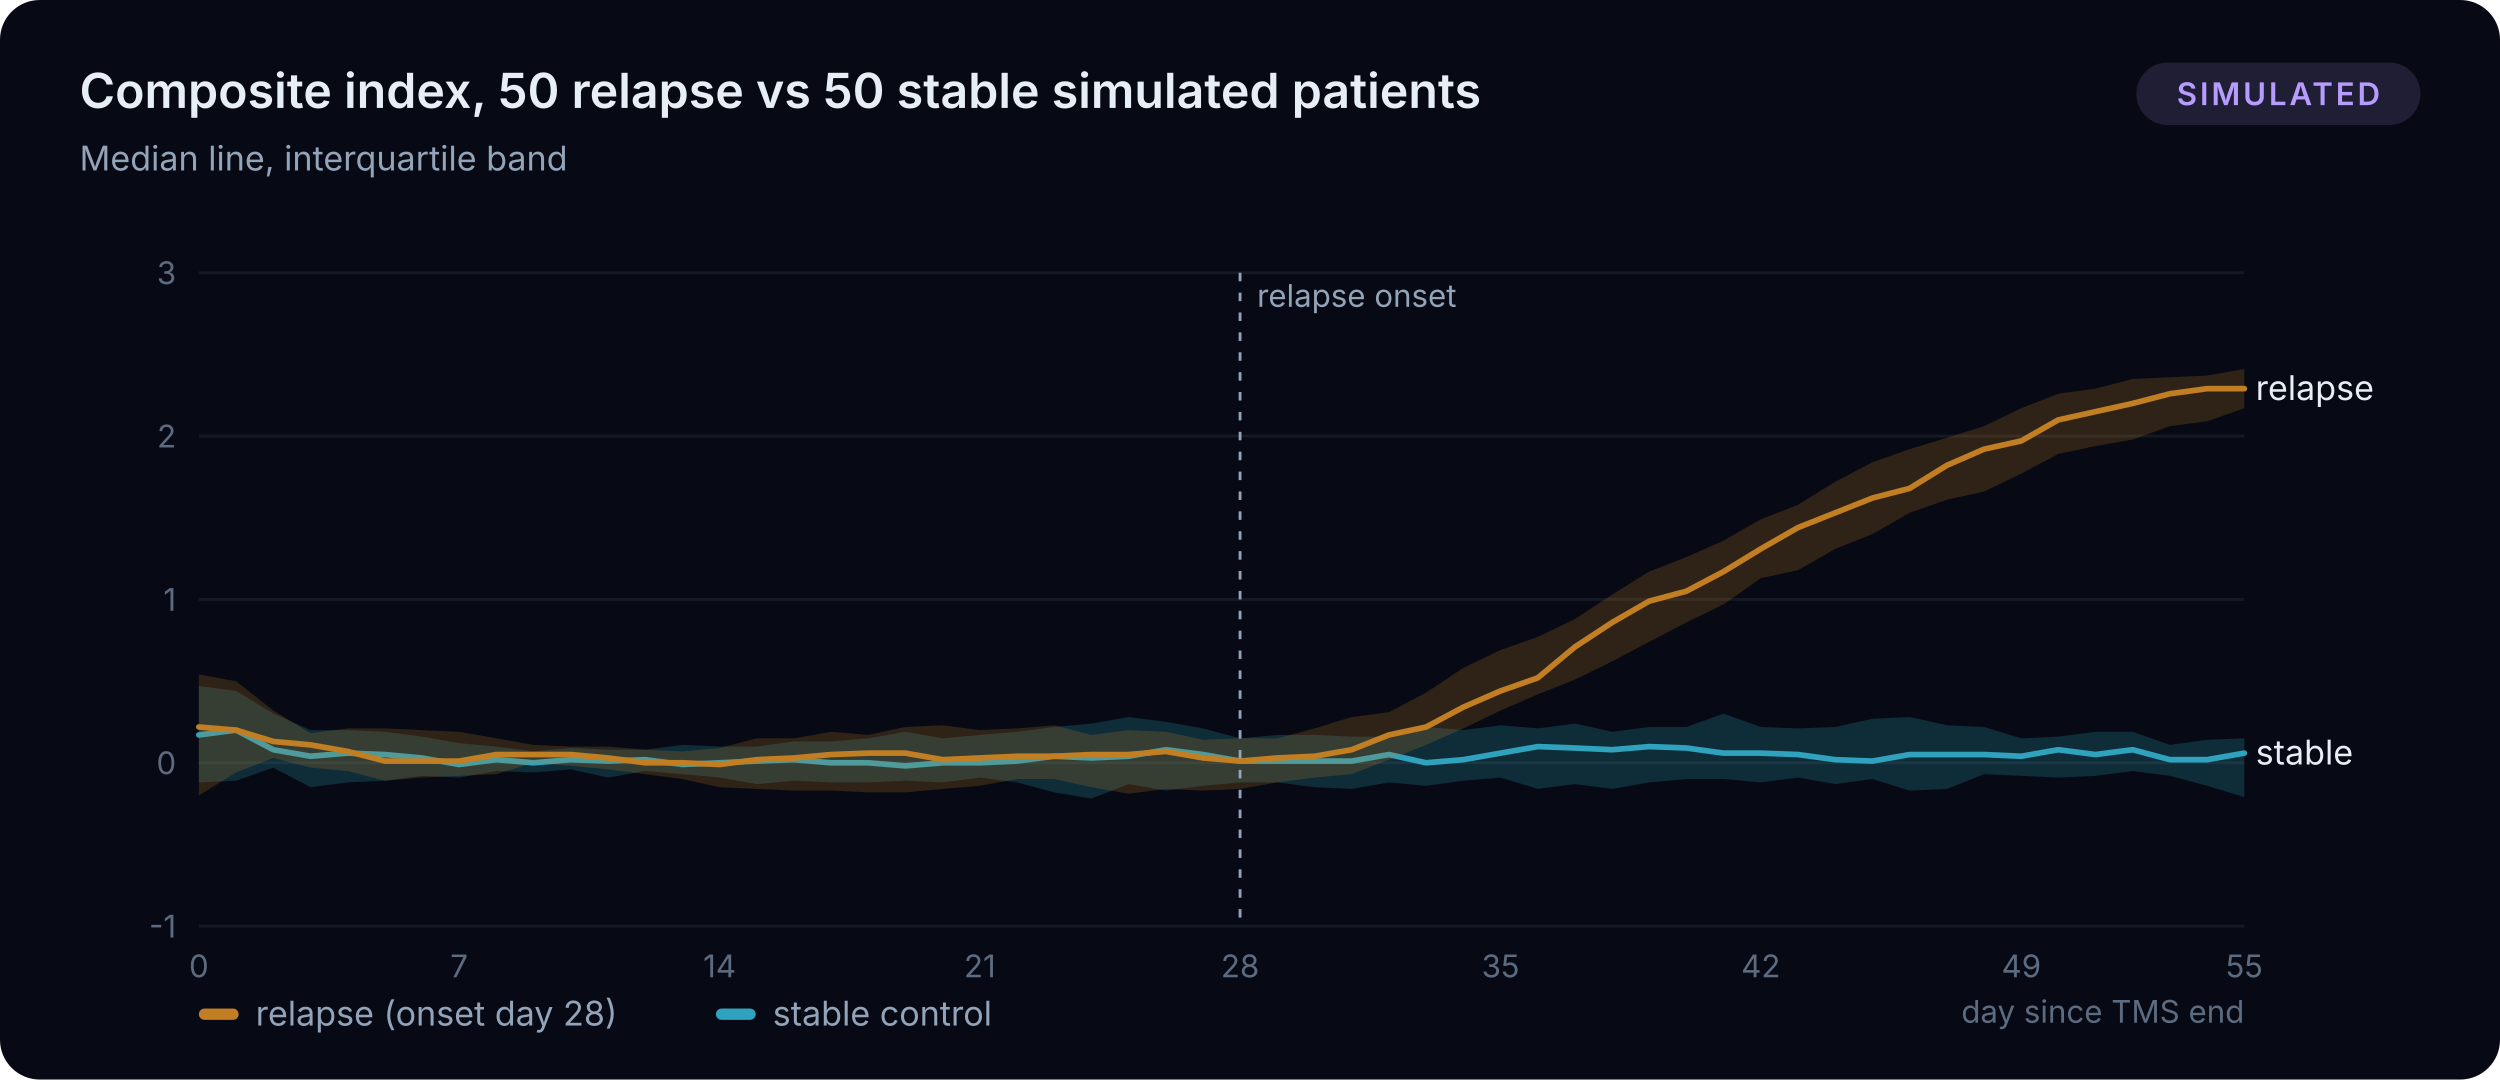
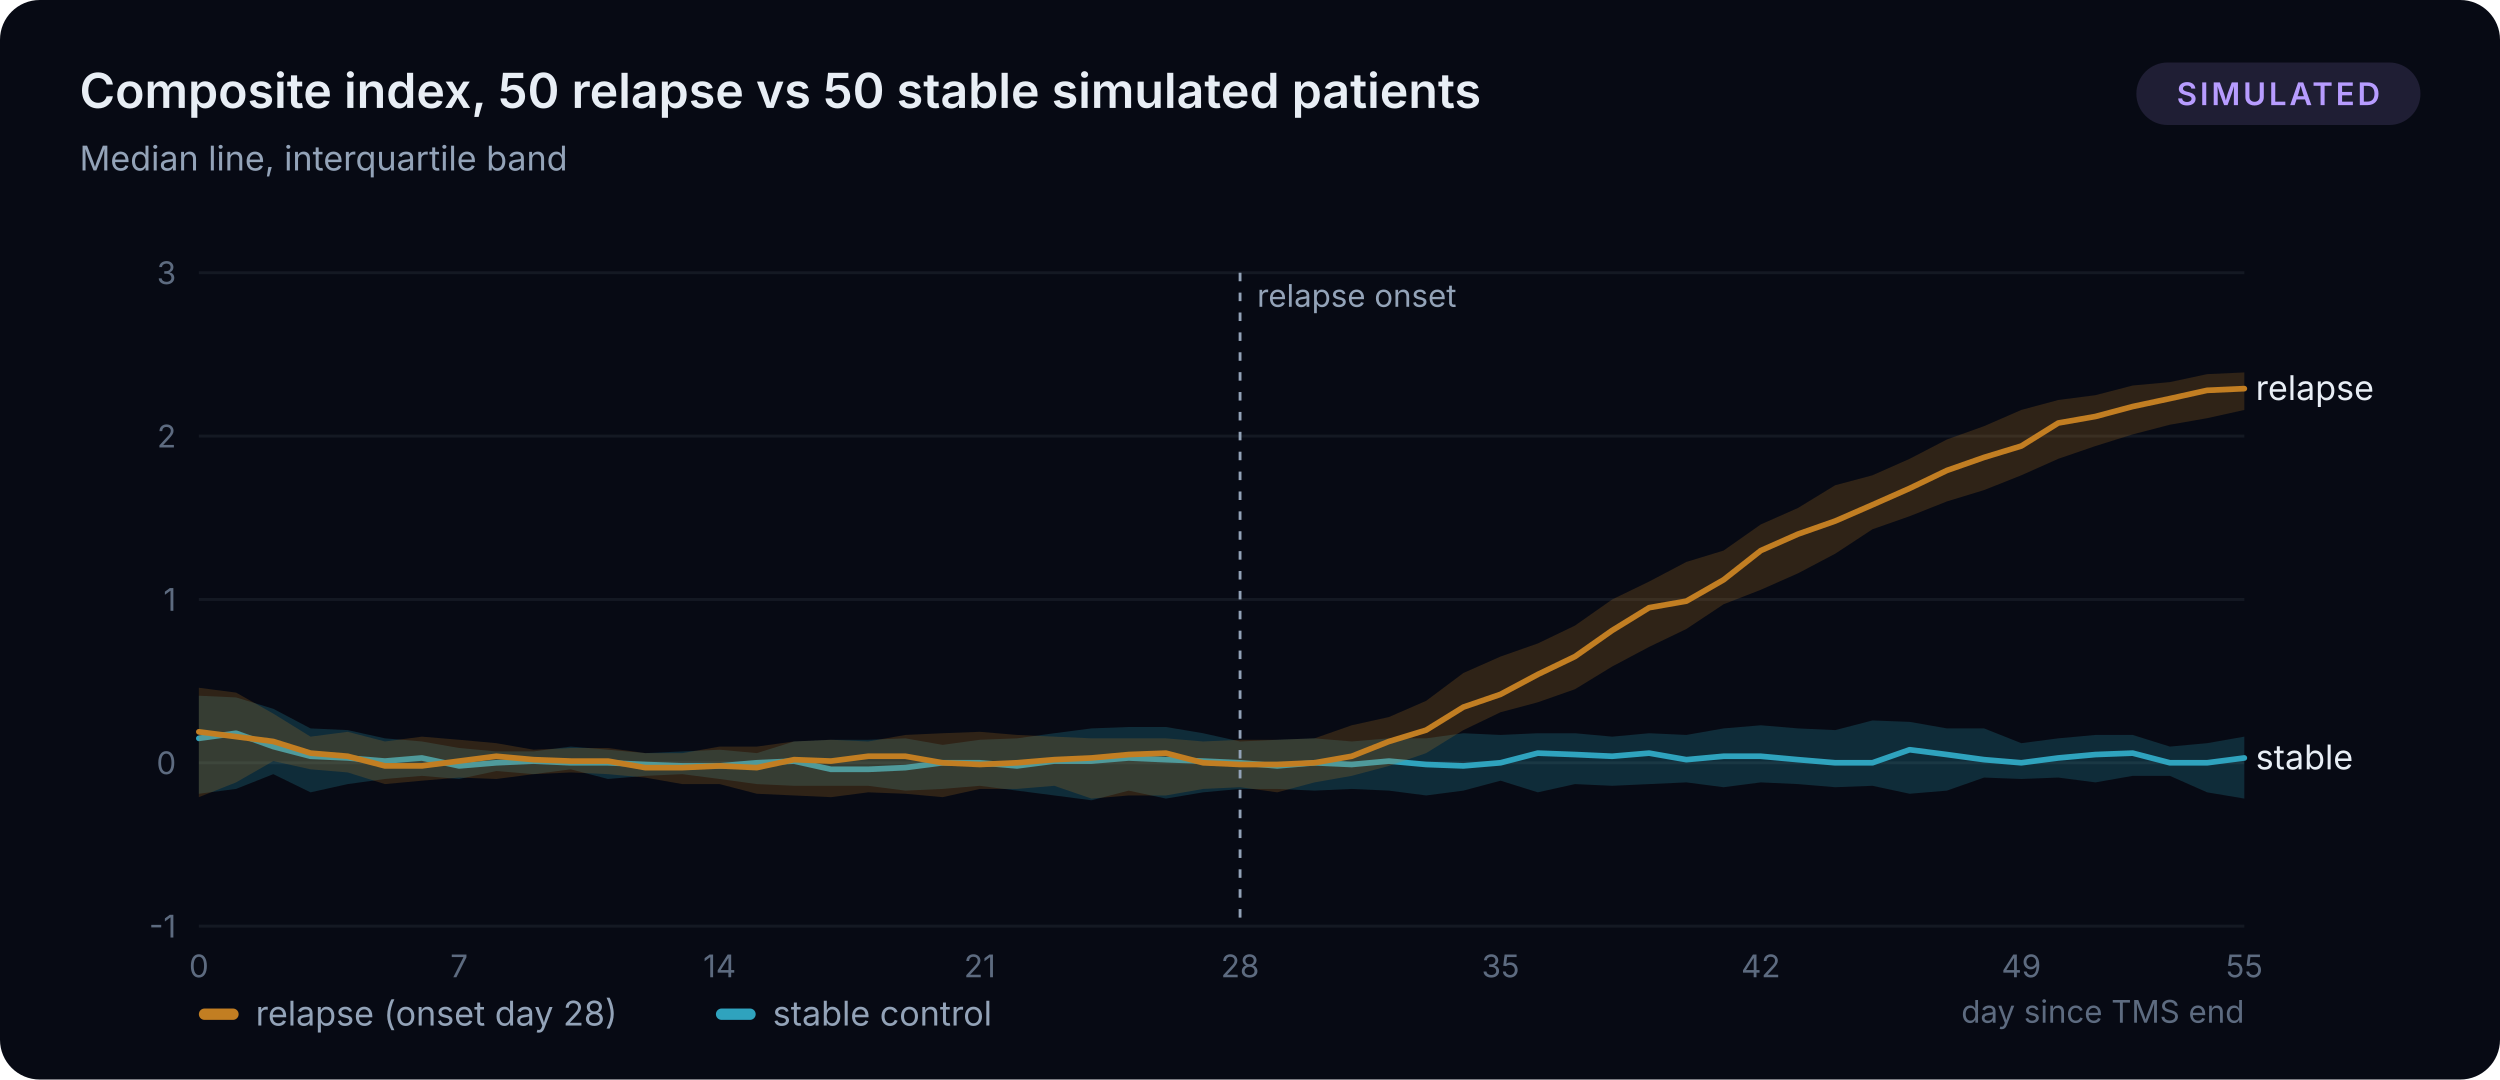
<svg xmlns="http://www.w3.org/2000/svg" viewBox="0 0 880 380" width="880" height="380" font-family="Inter, system-ui, -apple-system, Segoe UI, sans-serif" role="img" aria-label="Composite index across 50 simulated relapse and 50 stable patients">
  <rect width="880" height="380" rx="14" fill="#070A14" />
  <text x="28.0" y="38.0" font-size="17" fill="#E8EEF5" text-anchor="start" font-weight="600">Composite index, 50 relapse vs 50 stable simulated patients</text>
  <text x="28.0" y="60.0" font-size="12" fill="#93A3B8" text-anchor="start" font-weight="400">Median line, interquartile band</text>
  <rect x="752" y="22" width="100" height="22" rx="11" fill="rgba(183,156,255,0.14)" />
  <text x="802.0" y="37.0" font-size="11" fill="#B79CFF" text-anchor="middle" font-weight="600" letter-spacing="1">SIMULATED</text>
  <line x1="70.0" y1="326.0" x2="790.0" y2="326.0" stroke="rgba(185,202,214,0.08)" stroke-width="1" />
  <text x="62.0" y="330.0" font-size="11" fill="#5D6B80" text-anchor="end" font-weight="400">-1</text>
  <line x1="70.0" y1="268.5" x2="790.0" y2="268.5" stroke="rgba(185,202,214,0.08)" stroke-width="1" />
  <text x="62.0" y="272.5" font-size="11" fill="#5D6B80" text-anchor="end" font-weight="400">0</text>
  <line x1="70.0" y1="211.0" x2="790.0" y2="211.0" stroke="rgba(185,202,214,0.08)" stroke-width="1" />
  <text x="62.0" y="215.0" font-size="11" fill="#5D6B80" text-anchor="end" font-weight="400">1</text>
  <line x1="70.0" y1="153.5" x2="790.0" y2="153.5" stroke="rgba(185,202,214,0.08)" stroke-width="1" />
  <text x="62.0" y="157.5" font-size="11" fill="#5D6B80" text-anchor="end" font-weight="400">2</text>
  <line x1="70.0" y1="96.0" x2="790.0" y2="96.0" stroke="rgba(185,202,214,0.08)" stroke-width="1" />
  <text x="62.0" y="100.0" font-size="11" fill="#5D6B80" text-anchor="end" font-weight="400">3</text>
  <text x="70.0" y="344.0" font-size="11" fill="#5D6B80" text-anchor="middle" font-weight="400">0</text>
  <text x="161.6" y="344.0" font-size="11" fill="#5D6B80" text-anchor="middle" font-weight="400">7</text>
  <text x="253.3" y="344.0" font-size="11" fill="#5D6B80" text-anchor="middle" font-weight="400">14</text>
  <text x="344.9" y="344.0" font-size="11" fill="#5D6B80" text-anchor="middle" font-weight="400">21</text>
  <text x="436.5" y="344.0" font-size="11" fill="#5D6B80" text-anchor="middle" font-weight="400">28</text>
  <text x="528.2" y="344.0" font-size="11" fill="#5D6B80" text-anchor="middle" font-weight="400">35</text>
  <text x="619.8" y="344.0" font-size="11" fill="#5D6B80" text-anchor="middle" font-weight="400">42</text>
  <text x="711.5" y="344.0" font-size="11" fill="#5D6B80" text-anchor="middle" font-weight="400">49</text>
  <text x="790.0" y="344.0" font-size="11" fill="#5D6B80" text-anchor="middle" font-weight="400">55</text>
  <text x="790.0" y="360.0" font-size="11" fill="#5D6B80" text-anchor="end" font-weight="400">day since TMS end</text>
-   <path d="M70.0,241.5 L83.1,243.2 L96.2,251.2 L109.3,257.0 L122.4,257.0 L135.5,257.6 L148.5,259.3 L161.6,261.6 L174.7,262.8 L187.8,264.5 L200.9,263.3 L214.0,263.9 L227.1,263.9 L240.2,262.2 L253.3,262.8 L266.4,262.8 L279.5,261.0 L292.5,261.0 L305.6,259.9 L318.7,257.6 L331.8,259.9 L344.9,258.7 L358.0,257.6 L371.1,255.9 L384.2,254.7 L397.3,252.4 L410.4,254.1 L423.5,256.4 L436.5,259.9 L449.6,258.7 L462.7,258.7 L475.8,259.3 L488.9,259.3 L502.0,255.9 L515.1,257.0 L528.2,255.3 L541.3,256.4 L554.4,254.7 L567.5,257.6 L580.5,255.9 L593.6,255.9 L606.7,251.2 L619.8,255.9 L632.9,256.4 L646.0,255.9 L659.1,253.0 L672.2,252.4 L685.3,255.3 L698.4,255.9 L711.5,259.9 L724.5,259.3 L737.6,257.6 L750.7,257.6 L763.8,262.2 L776.9,260.4 L790.0,259.9 L790.0,280.6 L776.9,276.6 L763.8,273.1 L750.7,271.4 L737.6,273.1 L724.5,273.7 L711.5,273.1 L698.4,272.5 L685.3,277.7 L672.2,278.3 L659.1,274.2 L646.0,276.0 L632.9,273.7 L619.8,275.4 L606.7,274.2 L593.6,274.2 L580.5,275.4 L567.5,277.7 L554.4,276.0 L541.3,277.7 L528.2,273.7 L515.1,274.8 L502.0,276.6 L488.9,275.4 L475.8,277.7 L462.7,277.1 L449.6,275.4 L436.5,275.4 L423.5,276.6 L410.4,278.3 L397.3,276.0 L384.2,281.1 L371.1,278.9 L358.0,275.4 L344.9,273.7 L331.8,275.4 L318.7,274.8 L305.6,275.4 L292.5,275.4 L279.5,274.8 L266.4,276.0 L253.3,273.7 L240.2,272.5 L227.1,271.4 L214.0,273.7 L200.9,270.8 L187.8,271.9 L174.7,271.4 L161.6,273.7 L148.5,273.1 L135.5,274.8 L122.4,275.4 L109.3,277.1 L96.2,270.2 L83.1,274.8 L70.0,275.4 Z" fill="#2FA3BE" fill-opacity="0.22" />
-   <path d="M70.0,258.7 L83.1,257.0 L96.2,263.9 L109.3,266.2 L122.4,265.1 L135.5,265.6 L148.5,266.8 L161.6,269.1 L174.7,267.4 L187.8,268.5 L200.9,267.4 L214.0,267.9 L227.1,267.4 L240.2,269.1 L253.3,268.5 L266.4,267.9 L279.5,267.4 L292.5,268.5 L305.6,268.5 L318.7,269.6 L331.8,268.5 L344.9,268.5 L358.0,267.9 L371.1,266.2 L384.2,266.8 L397.3,266.2 L410.4,263.9 L423.5,265.6 L436.5,267.9 L449.6,267.9 L462.7,267.9 L475.8,267.9 L488.9,265.6 L502.0,268.5 L515.1,267.4 L528.2,265.1 L541.3,262.8 L554.4,263.3 L567.5,263.9 L580.5,262.8 L593.6,263.3 L606.7,265.1 L619.8,265.1 L632.9,265.6 L646.0,267.4 L659.1,267.9 L672.2,265.6 L685.3,265.6 L698.4,265.6 L711.5,266.2 L724.5,263.9 L737.6,265.6 L750.7,263.9 L763.8,267.4 L776.9,267.4 L790.0,265.1" fill="none" stroke="#2FA3BE" stroke-width="2" stroke-linecap="round" stroke-linejoin="round" />
-   <circle cx="70.0" cy="258.7" r="7" fill="transparent" />
-   <circle cx="83.1" cy="257.0" r="7" fill="transparent" />
-   <circle cx="96.2" cy="263.9" r="7" fill="transparent" />
+   <path d="M70.0,244.9 L83.1,245.5 L96.2,249.5 L109.3,256.4 L122.4,257.0 L135.5,259.9 L148.5,261.0 L161.6,263.3 L174.7,264.5 L187.8,264.5 L200.9,262.8 L214.0,263.9 L227.1,265.1 L240.2,264.5 L253.3,263.9 L266.4,265.1 L279.5,261.0 L292.5,260.4 L305.6,260.4 L318.7,259.9 L331.8,262.2 L344.9,260.4 L358.0,259.9 L371.1,258.1 L384.2,256.4 L397.3,255.9 L410.4,255.9 L423.5,258.1 L436.5,261.0 L449.6,260.4 L462.7,259.9 L475.8,261.0 L488.9,259.9 L502.0,259.9 L515.1,258.1 L528.2,258.7 L541.3,258.1 L554.4,258.1 L567.5,259.3 L580.5,258.1 L593.6,258.7 L606.7,256.4 L619.8,255.3 L632.9,256.4 L646.0,257.0 L659.1,253.6 L672.2,254.1 L685.3,256.4 L698.4,256.4 L711.5,261.6 L724.5,259.9 L737.6,258.7 L750.7,258.7 L763.8,262.8 L776.9,261.6 L790.0,259.3 L790.0,281.1 L776.9,278.9 L763.8,273.1 L750.7,273.1 L737.6,275.4 L724.5,273.7 L711.5,274.2 L698.4,273.7 L685.3,278.3 L672.2,279.4 L659.1,276.6 L646.0,277.1 L632.9,276.0 L619.8,275.4 L606.7,277.1 L593.6,275.4 L580.5,276.0 L567.5,276.6 L554.4,276.0 L541.3,278.9 L528.2,274.8 L515.1,278.3 L502.0,280.0 L488.9,278.3 L475.8,277.7 L462.7,278.3 L449.6,277.7 L436.5,277.7 L423.5,278.9 L410.4,281.1 L397.3,278.3 L384.2,281.7 L371.1,280.0 L358.0,278.3 L344.9,276.6 L331.8,277.7 L318.7,278.3 L305.6,276.6 L292.5,276.6 L279.5,276.6 L266.4,276.0 L253.3,274.2 L240.2,272.5 L227.1,273.1 L214.0,274.2 L200.9,270.8 L187.8,272.5 L174.7,271.4 L161.6,274.2 L148.5,273.1 L135.5,274.2 L122.4,276.0 L109.3,278.9 L96.2,272.5 L83.1,277.7 L70.0,279.4 Z" fill="#2FA3BE" fill-opacity="0.22" />
+   <path d="M70.0,259.9 L83.1,258.1 L96.2,262.8 L109.3,266.2 L122.4,266.8 L135.5,267.9 L148.5,266.8 L161.6,269.6 L174.7,268.5 L187.8,267.9 L200.9,268.5 L214.0,268.5 L227.1,269.1 L240.2,269.6 L253.3,269.6 L266.4,268.5 L279.5,267.9 L292.5,270.8 L305.6,270.8 L318.7,270.2 L331.8,268.5 L344.9,268.5 L358.0,269.6 L371.1,267.9 L384.2,267.9 L397.3,266.8 L410.4,267.4 L423.5,267.9 L436.5,268.5 L449.6,269.6 L462.7,268.5 L475.8,269.1 L488.9,267.9 L502.0,269.1 L515.1,269.6 L528.2,268.5 L541.3,265.1 L554.4,265.6 L567.5,266.2 L580.5,265.1 L593.6,267.4 L606.7,266.2 L619.8,266.2 L632.9,267.4 L646.0,268.5 L659.1,268.5 L672.2,263.9 L685.3,265.6 L698.4,267.4 L711.5,268.5 L724.5,266.8 L737.6,265.6 L750.7,265.1 L763.8,268.5 L776.9,268.5 L790.0,266.8" fill="none" stroke="#2FA3BE" stroke-width="2" stroke-linecap="round" stroke-linejoin="round" />
+   <circle cx="70.0" cy="259.9" r="7" fill="transparent" />
+   <circle cx="83.1" cy="258.1" r="7" fill="transparent" />
+   <circle cx="96.2" cy="262.8" r="7" fill="transparent" />
  <circle cx="109.3" cy="266.2" r="7" fill="transparent" />
-   <circle cx="122.4" cy="265.1" r="7" fill="transparent" />
-   <circle cx="135.5" cy="265.6" r="7" fill="transparent" />
+   <circle cx="122.4" cy="266.8" r="7" fill="transparent" />
+   <circle cx="135.5" cy="267.9" r="7" fill="transparent" />
  <circle cx="148.5" cy="266.8" r="7" fill="transparent" />
-   <circle cx="161.6" cy="269.1" r="7" fill="transparent" />
-   <circle cx="174.7" cy="267.4" r="7" fill="transparent" />
-   <circle cx="187.8" cy="268.5" r="7" fill="transparent" />
-   <circle cx="200.9" cy="267.4" r="7" fill="transparent" />
-   <circle cx="214.0" cy="267.9" r="7" fill="transparent" />
-   <circle cx="227.1" cy="267.4" r="7" fill="transparent" />
-   <circle cx="240.2" cy="269.1" r="7" fill="transparent" />
-   <circle cx="253.3" cy="268.5" r="7" fill="transparent" />
-   <circle cx="266.4" cy="267.9" r="7" fill="transparent" />
-   <circle cx="279.5" cy="267.4" r="7" fill="transparent" />
-   <circle cx="292.5" cy="268.5" r="7" fill="transparent" />
-   <circle cx="305.6" cy="268.5" r="7" fill="transparent" />
-   <circle cx="318.7" cy="269.6" r="7" fill="transparent" />
+   <circle cx="161.6" cy="269.6" r="7" fill="transparent" />
+   <circle cx="174.7" cy="268.5" r="7" fill="transparent" />
+   <circle cx="187.8" cy="267.9" r="7" fill="transparent" />
+   <circle cx="200.9" cy="268.5" r="7" fill="transparent" />
+   <circle cx="214.0" cy="268.5" r="7" fill="transparent" />
+   <circle cx="227.1" cy="269.1" r="7" fill="transparent" />
+   <circle cx="240.2" cy="269.6" r="7" fill="transparent" />
+   <circle cx="253.3" cy="269.6" r="7" fill="transparent" />
+   <circle cx="266.4" cy="268.5" r="7" fill="transparent" />
+   <circle cx="279.5" cy="267.9" r="7" fill="transparent" />
+   <circle cx="292.5" cy="270.8" r="7" fill="transparent" />
+   <circle cx="305.6" cy="270.8" r="7" fill="transparent" />
+   <circle cx="318.7" cy="270.2" r="7" fill="transparent" />
  <circle cx="331.8" cy="268.5" r="7" fill="transparent" />
  <circle cx="344.9" cy="268.5" r="7" fill="transparent" />
-   <circle cx="358.0" cy="267.9" r="7" fill="transparent" />
-   <circle cx="371.1" cy="266.2" r="7" fill="transparent" />
+   <circle cx="358.0" cy="269.6" r="7" fill="transparent" />
+   <circle cx="371.1" cy="267.9" r="7" fill="transparent" />
+   <circle cx="384.2" cy="267.9" r="7" fill="transparent" />
+   <circle cx="397.3" cy="266.8" r="7" fill="transparent" />
+   <circle cx="410.4" cy="267.4" r="7" fill="transparent" />
+   <circle cx="423.5" cy="267.9" r="7" fill="transparent" />
+   <circle cx="436.5" cy="268.5" r="7" fill="transparent" />
+   <circle cx="449.6" cy="269.6" r="7" fill="transparent" />
+   <circle cx="462.7" cy="268.5" r="7" fill="transparent" />
+   <circle cx="475.8" cy="269.1" r="7" fill="transparent" />
+   <circle cx="488.9" cy="267.9" r="7" fill="transparent" />
+   <circle cx="502.0" cy="269.1" r="7" fill="transparent" />
+   <circle cx="515.1" cy="269.6" r="7" fill="transparent" />
+   <circle cx="528.2" cy="268.5" r="7" fill="transparent" />
+   <circle cx="541.3" cy="265.1" r="7" fill="transparent" />
+   <circle cx="554.4" cy="265.6" r="7" fill="transparent" />
+   <circle cx="567.5" cy="266.2" r="7" fill="transparent" />
+   <circle cx="580.5" cy="265.1" r="7" fill="transparent" />
+   <circle cx="593.6" cy="267.4" r="7" fill="transparent" />
+   <circle cx="606.7" cy="266.2" r="7" fill="transparent" />
+   <circle cx="619.8" cy="266.2" r="7" fill="transparent" />
+   <circle cx="632.9" cy="267.4" r="7" fill="transparent" />
+   <circle cx="646.0" cy="268.5" r="7" fill="transparent" />
+   <circle cx="659.1" cy="268.5" r="7" fill="transparent" />
+   <circle cx="672.2" cy="263.9" r="7" fill="transparent" />
+   <circle cx="685.3" cy="265.6" r="7" fill="transparent" />
+   <circle cx="698.4" cy="267.4" r="7" fill="transparent" />
+   <circle cx="711.5" cy="268.5" r="7" fill="transparent" />
+   <circle cx="724.5" cy="266.8" r="7" fill="transparent" />
+   <circle cx="737.6" cy="265.6" r="7" fill="transparent" />
+   <circle cx="750.7" cy="265.1" r="7" fill="transparent" />
+   <circle cx="763.8" cy="268.5" r="7" fill="transparent" />
+   <circle cx="776.9" cy="268.5" r="7" fill="transparent" />
+   <circle cx="790.0" cy="266.8" r="7" fill="transparent" />
+   <path d="M70.0,242.1 L83.1,243.8 L96.2,251.2 L109.3,259.3 L122.4,257.6 L135.5,261.0 L148.5,259.3 L161.6,260.4 L174.7,261.6 L187.8,263.9 L200.9,263.3 L214.0,263.3 L227.1,265.1 L240.2,265.1 L253.3,262.8 L266.4,262.8 L279.5,261.0 L292.5,260.4 L305.6,261.0 L318.7,258.7 L331.8,258.1 L344.9,257.6 L358.0,258.7 L371.1,259.3 L384.2,259.9 L397.3,259.9 L410.4,259.9 L423.5,261.0 L436.5,260.4 L449.6,260.4 L462.7,259.9 L475.8,255.3 L488.9,252.4 L502.0,246.7 L515.1,236.9 L528.2,231.1 L541.3,226.5 L554.4,220.2 L567.5,211.0 L580.5,204.7 L593.6,197.8 L606.7,193.8 L619.8,184.6 L632.9,178.8 L646.0,170.8 L659.1,167.3 L672.2,161.5 L685.3,154.7 L698.4,150.0 L711.5,144.3 L724.5,140.8 L737.6,139.1 L750.7,135.7 L763.8,134.5 L776.9,131.7 L790.0,131.1 L790.0,144.3 L776.9,147.2 L763.8,149.5 L750.7,152.9 L737.6,157.0 L724.5,161.5 L711.5,167.3 L698.4,172.5 L685.3,176.5 L672.2,181.7 L659.1,186.3 L646.0,194.9 L632.9,201.8 L619.8,207.6 L606.7,212.7 L593.6,221.4 L580.5,227.7 L567.5,234.6 L554.4,242.6 L541.3,247.2 L528.2,250.7 L515.1,257.0 L502.0,265.1 L488.9,269.6 L475.8,273.1 L462.7,275.4 L449.6,278.9 L436.5,277.1 L423.5,277.7 L410.4,280.0 L397.3,280.0 L384.2,281.1 L371.1,276.6 L358.0,277.7 L344.9,277.7 L331.8,280.6 L318.7,279.4 L305.6,278.9 L292.5,280.6 L279.5,280.0 L266.4,279.4 L253.3,276.0 L240.2,276.0 L227.1,273.7 L214.0,272.5 L200.9,271.9 L187.8,272.5 L174.7,274.2 L161.6,273.7 L148.5,274.8 L135.5,276.0 L122.4,271.9 L109.3,270.8 L96.2,267.9 L83.1,275.4 L70.0,280.6 Z" fill="#C27E22" fill-opacity="0.22" />
+   <path d="M70.0,257.6 L83.1,259.3 L96.2,261.0 L109.3,265.1 L122.4,266.2 L135.5,269.6 L148.5,269.6 L161.6,267.9 L174.7,266.2 L187.8,267.4 L200.9,267.9 L214.0,267.9 L227.1,270.2 L240.2,270.2 L253.3,269.6 L266.4,270.2 L279.5,267.4 L292.5,267.9 L305.6,266.2 L318.7,266.2 L331.8,268.5 L344.9,269.1 L358.0,268.5 L371.1,267.4 L384.2,266.8 L397.3,265.6 L410.4,265.1 L423.5,268.5 L436.5,269.1 L449.6,269.1 L462.7,268.5 L475.8,266.2 L488.9,261.0 L502.0,257.0 L515.1,248.9 L528.2,244.4 L541.3,237.4 L554.4,231.1 L567.5,221.9 L580.5,213.9 L593.6,211.6 L606.7,204.1 L619.8,193.8 L632.9,188.0 L646.0,183.4 L659.1,177.7 L672.2,171.9 L685.3,165.6 L698.4,161.0 L711.5,157.0 L724.5,148.9 L737.6,146.6 L750.7,143.1 L763.8,140.3 L776.9,137.4 L790.0,136.8" fill="none" stroke="#C27E22" stroke-width="2" stroke-linecap="round" stroke-linejoin="round" />
+   <circle cx="70.0" cy="257.6" r="7" fill="transparent" />
+   <circle cx="83.1" cy="259.3" r="7" fill="transparent" />
+   <circle cx="96.2" cy="261.0" r="7" fill="transparent" />
+   <circle cx="109.3" cy="265.1" r="7" fill="transparent" />
+   <circle cx="122.4" cy="266.2" r="7" fill="transparent" />
+   <circle cx="135.5" cy="269.6" r="7" fill="transparent" />
+   <circle cx="148.5" cy="269.6" r="7" fill="transparent" />
+   <circle cx="161.6" cy="267.9" r="7" fill="transparent" />
+   <circle cx="174.7" cy="266.2" r="7" fill="transparent" />
+   <circle cx="187.8" cy="267.4" r="7" fill="transparent" />
+   <circle cx="200.9" cy="267.9" r="7" fill="transparent" />
+   <circle cx="214.0" cy="267.9" r="7" fill="transparent" />
+   <circle cx="227.1" cy="270.2" r="7" fill="transparent" />
+   <circle cx="240.2" cy="270.2" r="7" fill="transparent" />
+   <circle cx="253.3" cy="269.6" r="7" fill="transparent" />
+   <circle cx="266.4" cy="270.2" r="7" fill="transparent" />
+   <circle cx="279.5" cy="267.4" r="7" fill="transparent" />
+   <circle cx="292.5" cy="267.9" r="7" fill="transparent" />
+   <circle cx="305.6" cy="266.2" r="7" fill="transparent" />
+   <circle cx="318.7" cy="266.2" r="7" fill="transparent" />
+   <circle cx="331.8" cy="268.5" r="7" fill="transparent" />
+   <circle cx="344.9" cy="269.1" r="7" fill="transparent" />
+   <circle cx="358.0" cy="268.5" r="7" fill="transparent" />
+   <circle cx="371.1" cy="267.4" r="7" fill="transparent" />
  <circle cx="384.2" cy="266.8" r="7" fill="transparent" />
-   <circle cx="397.3" cy="266.2" r="7" fill="transparent" />
-   <circle cx="410.4" cy="263.9" r="7" fill="transparent" />
-   <circle cx="423.5" cy="265.6" r="7" fill="transparent" />
-   <circle cx="436.5" cy="267.9" r="7" fill="transparent" />
-   <circle cx="449.6" cy="267.9" r="7" fill="transparent" />
-   <circle cx="462.7" cy="267.9" r="7" fill="transparent" />
-   <circle cx="475.8" cy="267.9" r="7" fill="transparent" />
-   <circle cx="488.9" cy="265.6" r="7" fill="transparent" />
-   <circle cx="502.0" cy="268.5" r="7" fill="transparent" />
-   <circle cx="515.1" cy="267.4" r="7" fill="transparent" />
-   <circle cx="528.2" cy="265.1" r="7" fill="transparent" />
-   <circle cx="541.3" cy="262.8" r="7" fill="transparent" />
-   <circle cx="554.4" cy="263.3" r="7" fill="transparent" />
-   <circle cx="567.5" cy="263.9" r="7" fill="transparent" />
-   <circle cx="580.5" cy="262.8" r="7" fill="transparent" />
-   <circle cx="593.6" cy="263.3" r="7" fill="transparent" />
-   <circle cx="606.7" cy="265.1" r="7" fill="transparent" />
-   <circle cx="619.8" cy="265.1" r="7" fill="transparent" />
-   <circle cx="632.9" cy="265.6" r="7" fill="transparent" />
-   <circle cx="646.0" cy="267.4" r="7" fill="transparent" />
-   <circle cx="659.1" cy="267.9" r="7" fill="transparent" />
-   <circle cx="672.2" cy="265.6" r="7" fill="transparent" />
-   <circle cx="685.3" cy="265.6" r="7" fill="transparent" />
-   <circle cx="698.4" cy="265.6" r="7" fill="transparent" />
-   <circle cx="711.5" cy="266.2" r="7" fill="transparent" />
-   <circle cx="724.5" cy="263.9" r="7" fill="transparent" />
-   <circle cx="737.6" cy="265.6" r="7" fill="transparent" />
-   <circle cx="750.7" cy="263.9" r="7" fill="transparent" />
-   <circle cx="763.8" cy="267.4" r="7" fill="transparent" />
-   <circle cx="776.9" cy="267.4" r="7" fill="transparent" />
-   <circle cx="790.0" cy="265.1" r="7" fill="transparent" />
-   <path d="M70.0,237.4 L83.1,239.8 L96.2,250.1 L109.3,258.1 L122.4,256.4 L135.5,256.4 L148.5,257.0 L161.6,257.6 L174.7,259.9 L187.8,262.2 L200.9,262.8 L214.0,262.8 L227.1,263.9 L240.2,264.5 L253.3,263.3 L266.4,259.9 L279.5,259.9 L292.5,257.6 L305.6,258.7 L318.7,255.9 L331.8,255.3 L344.9,257.0 L358.0,256.4 L371.1,255.3 L384.2,258.7 L397.3,257.0 L410.4,257.6 L423.5,260.4 L436.5,259.9 L449.6,259.9 L462.7,256.4 L475.8,252.4 L488.9,250.7 L502.0,243.8 L515.1,235.1 L528.2,228.8 L541.3,224.2 L554.4,217.9 L567.5,209.3 L580.5,201.2 L593.6,196.1 L606.7,190.3 L619.8,182.8 L632.9,177.7 L646.0,169.6 L659.1,162.7 L672.2,158.1 L685.3,154.1 L698.4,150.0 L711.5,143.7 L724.5,138.6 L737.6,136.8 L750.7,133.4 L763.8,132.8 L776.9,132.2 L790.0,129.9 L790.0,143.7 L776.9,148.3 L763.8,150.0 L750.7,154.7 L737.6,157.0 L724.5,159.8 L711.5,166.7 L698.4,173.0 L685.3,175.9 L672.2,180.5 L659.1,188.0 L646.0,193.2 L632.9,200.7 L619.8,203.5 L606.7,212.7 L593.6,219.1 L580.5,225.9 L567.5,232.8 L554.4,239.2 L541.3,244.4 L528.2,250.1 L515.1,256.4 L502.0,262.2 L488.9,267.4 L475.8,272.5 L462.7,273.7 L449.6,275.4 L436.5,277.7 L423.5,278.3 L410.4,277.7 L397.3,279.4 L384.2,277.1 L371.1,274.2 L358.0,274.2 L344.9,276.6 L331.8,277.7 L318.7,278.9 L305.6,278.9 L292.5,278.3 L279.5,278.3 L266.4,277.7 L253.3,277.1 L240.2,274.2 L227.1,272.5 L214.0,270.8 L200.9,269.6 L187.8,268.5 L174.7,272.5 L161.6,273.1 L148.5,273.7 L135.5,274.8 L122.4,271.4 L109.3,270.2 L96.2,266.8 L83.1,271.9 L70.0,280.0 Z" fill="#C27E22" fill-opacity="0.22" />
-   <path d="M70.0,255.9 L83.1,257.0 L96.2,261.0 L109.3,262.2 L122.4,264.5 L135.5,267.9 L148.5,267.9 L161.6,267.9 L174.7,265.6 L187.8,265.6 L200.9,265.6 L214.0,266.8 L227.1,268.5 L240.2,268.5 L253.3,269.1 L266.4,267.4 L279.5,266.8 L292.5,265.6 L305.6,265.1 L318.7,265.1 L331.8,267.4 L344.9,266.8 L358.0,266.2 L371.1,266.2 L384.2,265.6 L397.3,265.6 L410.4,264.5 L423.5,266.8 L436.5,267.9 L449.6,266.8 L462.7,266.2 L475.8,263.9 L488.9,258.7 L502.0,255.9 L515.1,248.9 L528.2,243.2 L541.3,238.6 L554.4,227.7 L567.5,219.1 L580.5,211.6 L593.6,208.1 L606.7,201.2 L619.8,193.2 L632.9,185.7 L646.0,180.5 L659.1,175.3 L672.2,171.9 L685.3,163.8 L698.4,158.1 L711.5,155.2 L724.5,147.8 L737.6,144.9 L750.7,142.0 L763.8,138.6 L776.9,136.8 L790.0,136.8" fill="none" stroke="#C27E22" stroke-width="2" stroke-linecap="round" stroke-linejoin="round" />
-   <circle cx="70.0" cy="255.9" r="7" fill="transparent" />
-   <circle cx="83.1" cy="257.0" r="7" fill="transparent" />
-   <circle cx="96.2" cy="261.0" r="7" fill="transparent" />
-   <circle cx="109.3" cy="262.2" r="7" fill="transparent" />
-   <circle cx="122.4" cy="264.5" r="7" fill="transparent" />
-   <circle cx="135.5" cy="267.9" r="7" fill="transparent" />
-   <circle cx="148.5" cy="267.9" r="7" fill="transparent" />
-   <circle cx="161.6" cy="267.9" r="7" fill="transparent" />
-   <circle cx="174.7" cy="265.6" r="7" fill="transparent" />
-   <circle cx="187.8" cy="265.6" r="7" fill="transparent" />
-   <circle cx="200.9" cy="265.6" r="7" fill="transparent" />
-   <circle cx="214.0" cy="266.8" r="7" fill="transparent" />
-   <circle cx="227.1" cy="268.5" r="7" fill="transparent" />
-   <circle cx="240.2" cy="268.5" r="7" fill="transparent" />
-   <circle cx="253.3" cy="269.1" r="7" fill="transparent" />
-   <circle cx="266.4" cy="267.4" r="7" fill="transparent" />
-   <circle cx="279.5" cy="266.8" r="7" fill="transparent" />
-   <circle cx="292.5" cy="265.6" r="7" fill="transparent" />
-   <circle cx="305.6" cy="265.1" r="7" fill="transparent" />
-   <circle cx="318.7" cy="265.1" r="7" fill="transparent" />
-   <circle cx="331.8" cy="267.4" r="7" fill="transparent" />
-   <circle cx="344.9" cy="266.8" r="7" fill="transparent" />
-   <circle cx="358.0" cy="266.2" r="7" fill="transparent" />
-   <circle cx="371.1" cy="266.2" r="7" fill="transparent" />
-   <circle cx="384.2" cy="265.6" r="7" fill="transparent" />
  <circle cx="397.3" cy="265.6" r="7" fill="transparent" />
-   <circle cx="410.4" cy="264.5" r="7" fill="transparent" />
-   <circle cx="423.5" cy="266.8" r="7" fill="transparent" />
-   <circle cx="436.5" cy="267.9" r="7" fill="transparent" />
-   <circle cx="449.6" cy="266.8" r="7" fill="transparent" />
-   <circle cx="462.7" cy="266.2" r="7" fill="transparent" />
-   <circle cx="475.8" cy="263.9" r="7" fill="transparent" />
-   <circle cx="488.9" cy="258.7" r="7" fill="transparent" />
-   <circle cx="502.0" cy="255.9" r="7" fill="transparent" />
+   <circle cx="410.4" cy="265.1" r="7" fill="transparent" />
+   <circle cx="423.5" cy="268.5" r="7" fill="transparent" />
+   <circle cx="436.5" cy="269.1" r="7" fill="transparent" />
+   <circle cx="449.6" cy="269.1" r="7" fill="transparent" />
+   <circle cx="462.7" cy="268.5" r="7" fill="transparent" />
+   <circle cx="475.8" cy="266.2" r="7" fill="transparent" />
+   <circle cx="488.9" cy="261.0" r="7" fill="transparent" />
+   <circle cx="502.0" cy="257.0" r="7" fill="transparent" />
  <circle cx="515.1" cy="248.9" r="7" fill="transparent" />
-   <circle cx="528.2" cy="243.2" r="7" fill="transparent" />
-   <circle cx="541.3" cy="238.6" r="7" fill="transparent" />
-   <circle cx="554.4" cy="227.7" r="7" fill="transparent" />
-   <circle cx="567.5" cy="219.1" r="7" fill="transparent" />
-   <circle cx="580.5" cy="211.6" r="7" fill="transparent" />
-   <circle cx="593.6" cy="208.1" r="7" fill="transparent" />
-   <circle cx="606.7" cy="201.2" r="7" fill="transparent" />
-   <circle cx="619.8" cy="193.2" r="7" fill="transparent" />
-   <circle cx="632.9" cy="185.7" r="7" fill="transparent" />
-   <circle cx="646.0" cy="180.5" r="7" fill="transparent" />
-   <circle cx="659.1" cy="175.3" r="7" fill="transparent" />
+   <circle cx="528.2" cy="244.4" r="7" fill="transparent" />
+   <circle cx="541.3" cy="237.4" r="7" fill="transparent" />
+   <circle cx="554.4" cy="231.1" r="7" fill="transparent" />
+   <circle cx="567.5" cy="221.9" r="7" fill="transparent" />
+   <circle cx="580.5" cy="213.9" r="7" fill="transparent" />
+   <circle cx="593.6" cy="211.6" r="7" fill="transparent" />
+   <circle cx="606.7" cy="204.1" r="7" fill="transparent" />
+   <circle cx="619.8" cy="193.8" r="7" fill="transparent" />
+   <circle cx="632.9" cy="188.0" r="7" fill="transparent" />
+   <circle cx="646.0" cy="183.4" r="7" fill="transparent" />
+   <circle cx="659.1" cy="177.7" r="7" fill="transparent" />
  <circle cx="672.2" cy="171.9" r="7" fill="transparent" />
-   <circle cx="685.3" cy="163.8" r="7" fill="transparent" />
-   <circle cx="698.4" cy="158.1" r="7" fill="transparent" />
-   <circle cx="711.5" cy="155.2" r="7" fill="transparent" />
-   <circle cx="724.5" cy="147.8" r="7" fill="transparent" />
-   <circle cx="737.6" cy="144.9" r="7" fill="transparent" />
-   <circle cx="750.7" cy="142.0" r="7" fill="transparent" />
-   <circle cx="763.8" cy="138.6" r="7" fill="transparent" />
-   <circle cx="776.9" cy="136.8" r="7" fill="transparent" />
+   <circle cx="685.3" cy="165.6" r="7" fill="transparent" />
+   <circle cx="698.4" cy="161.0" r="7" fill="transparent" />
+   <circle cx="711.5" cy="157.0" r="7" fill="transparent" />
+   <circle cx="724.5" cy="148.9" r="7" fill="transparent" />
+   <circle cx="737.6" cy="146.6" r="7" fill="transparent" />
+   <circle cx="750.7" cy="143.1" r="7" fill="transparent" />
+   <circle cx="763.8" cy="140.3" r="7" fill="transparent" />
+   <circle cx="776.9" cy="137.4" r="7" fill="transparent" />
  <circle cx="790.0" cy="136.8" r="7" fill="transparent" />
  <line x1="436.5" y1="96.0" x2="436.5" y2="326.0" stroke="#93A3B8" stroke-width="1" stroke-dasharray="3 4" />
  <text x="442.5" y="108.0" font-size="11" fill="#93A3B8" text-anchor="start" font-weight="400">relapse onset</text>
  <text x="794.0" y="140.8" font-size="12" fill="#E8EEF5" text-anchor="start" font-weight="400">relapse</text>
-   <text x="794.0" y="269.1" font-size="12" fill="#E8EEF5" text-anchor="start" font-weight="400">stable</text>
+   <text x="794.0" y="270.8" font-size="12" fill="#E8EEF5" text-anchor="start" font-weight="400">stable</text>
  <rect x="70" y="355" width="14" height="4" rx="2" fill="#C27E22" />
  <text x="90.0" y="361.0" font-size="12" fill="#93A3B8" text-anchor="start" font-weight="400">relapse (onset day 28)</text>
  <rect x="252" y="355" width="14" height="4" rx="2" fill="#2FA3BE" />
  <text x="272.0" y="361.0" font-size="12" fill="#93A3B8" text-anchor="start" font-weight="400">stable control</text>
</svg>
